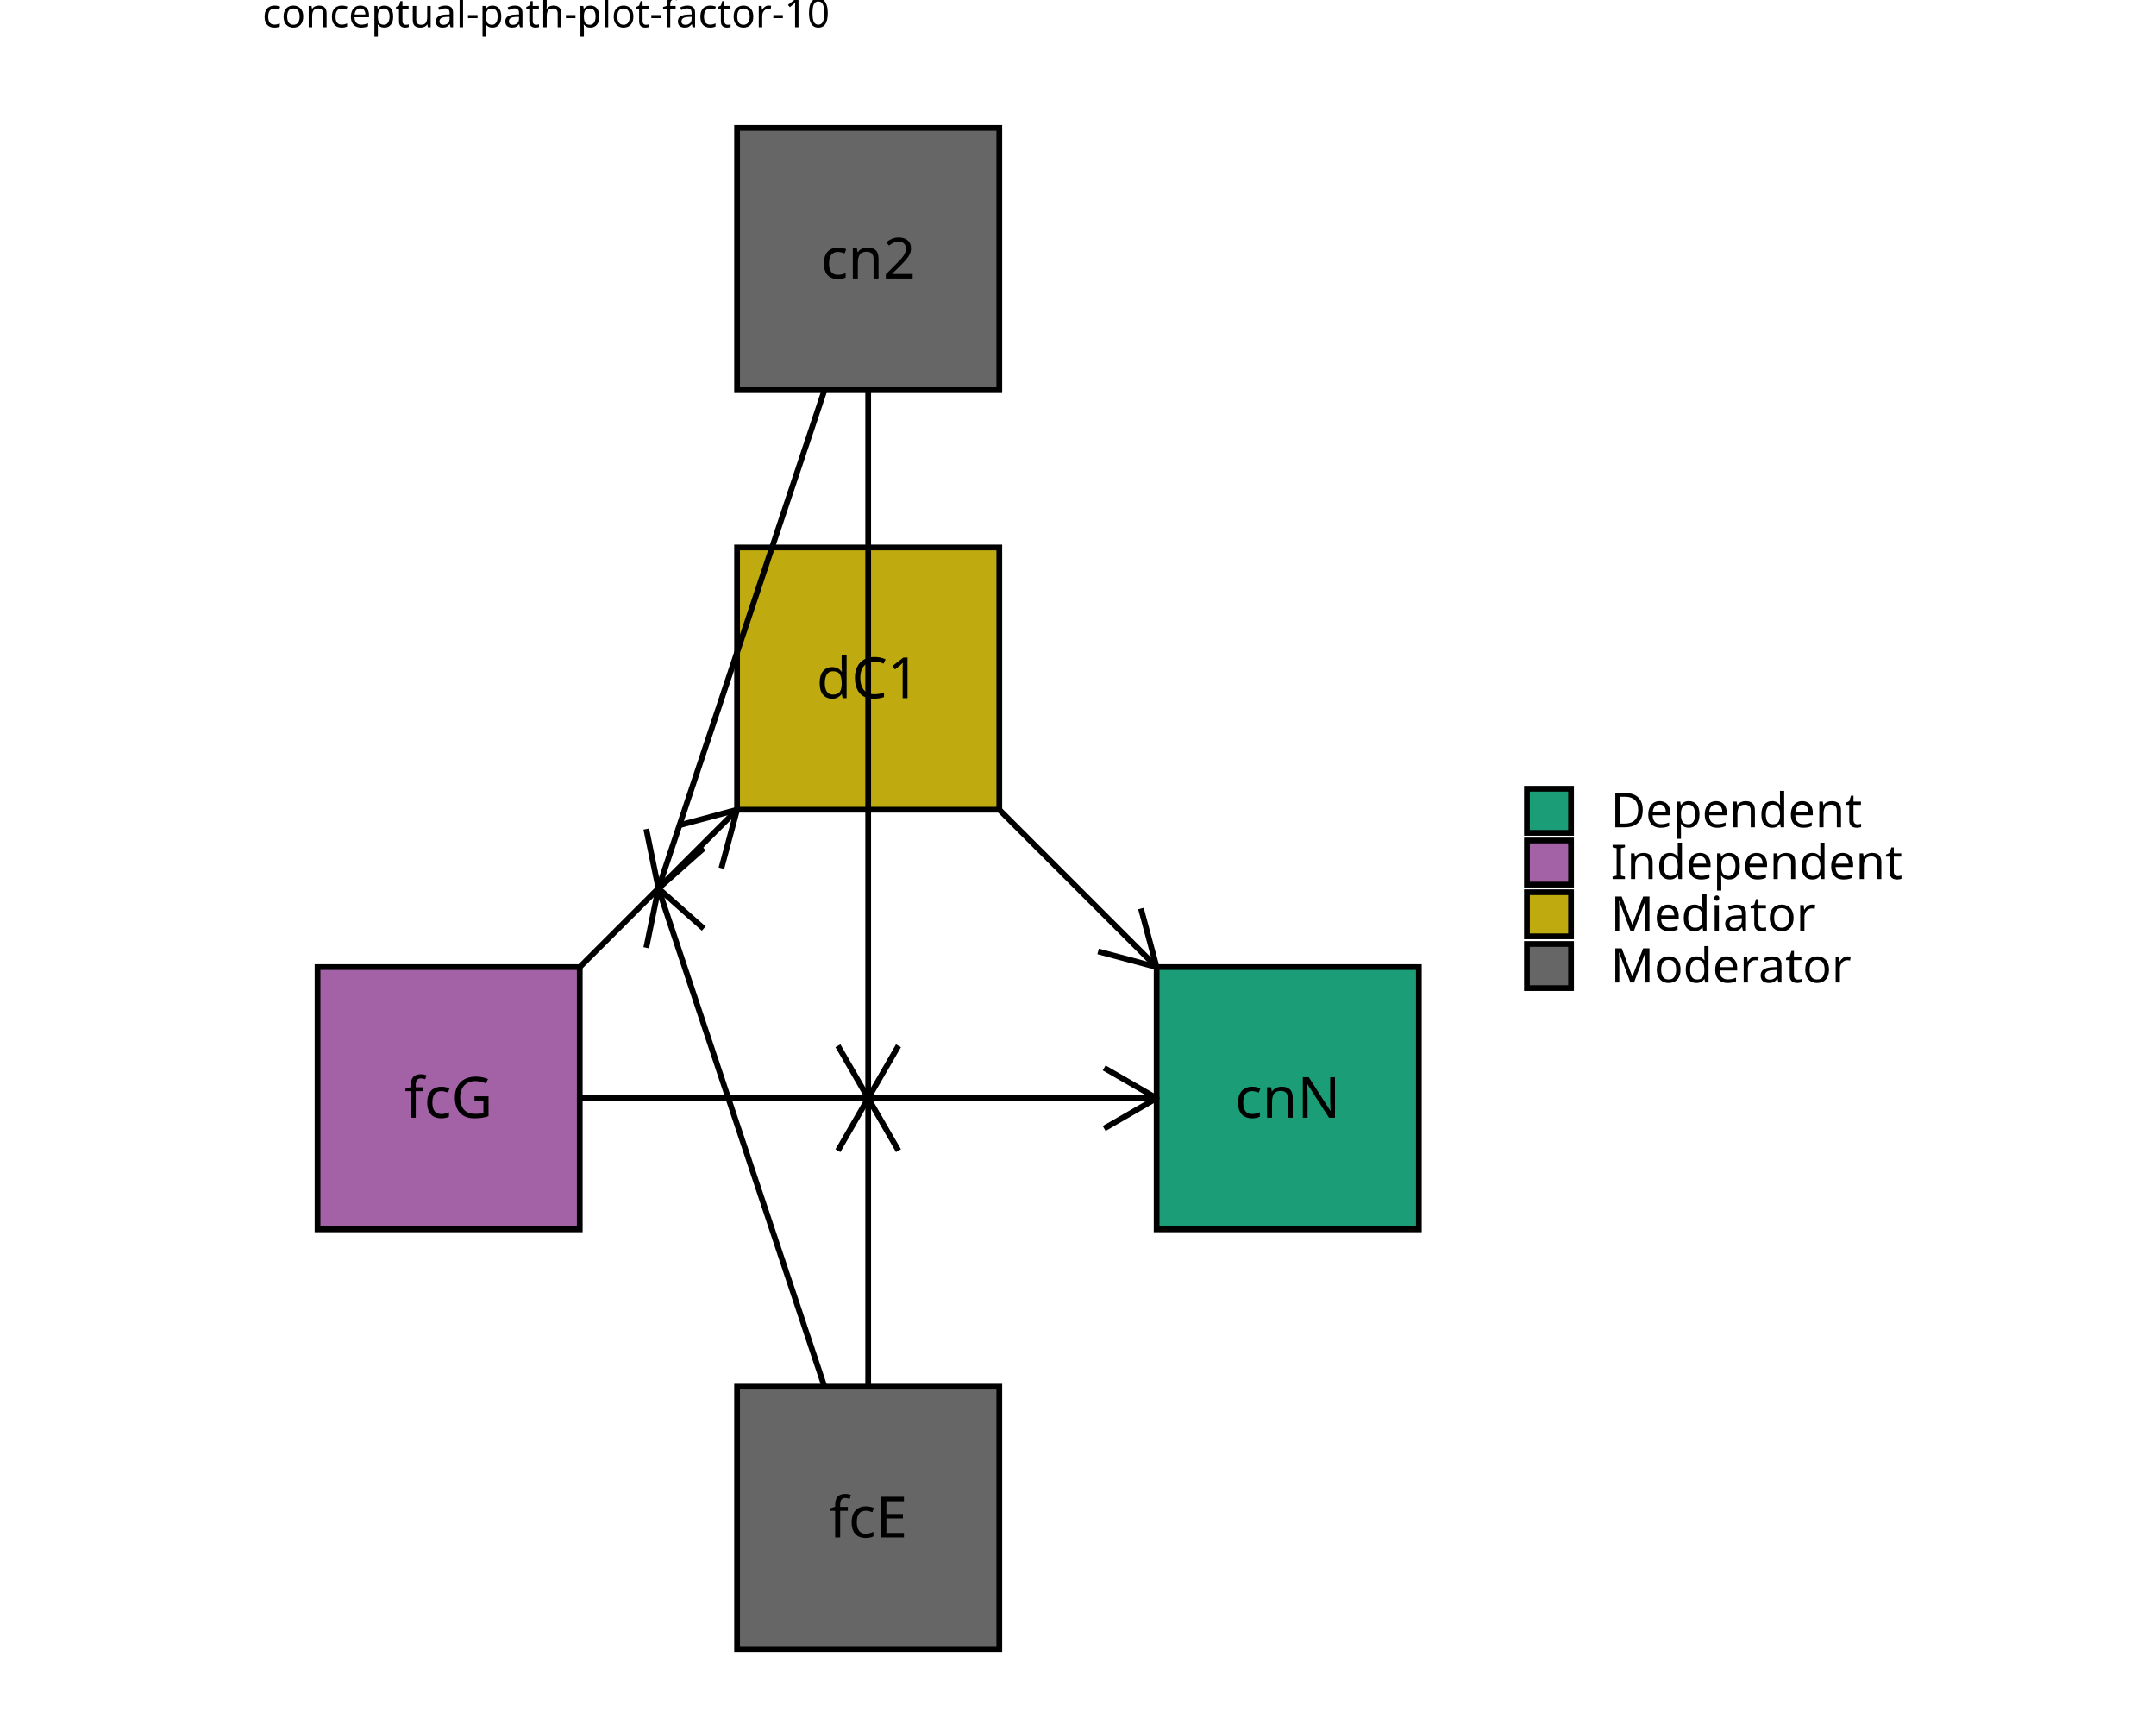
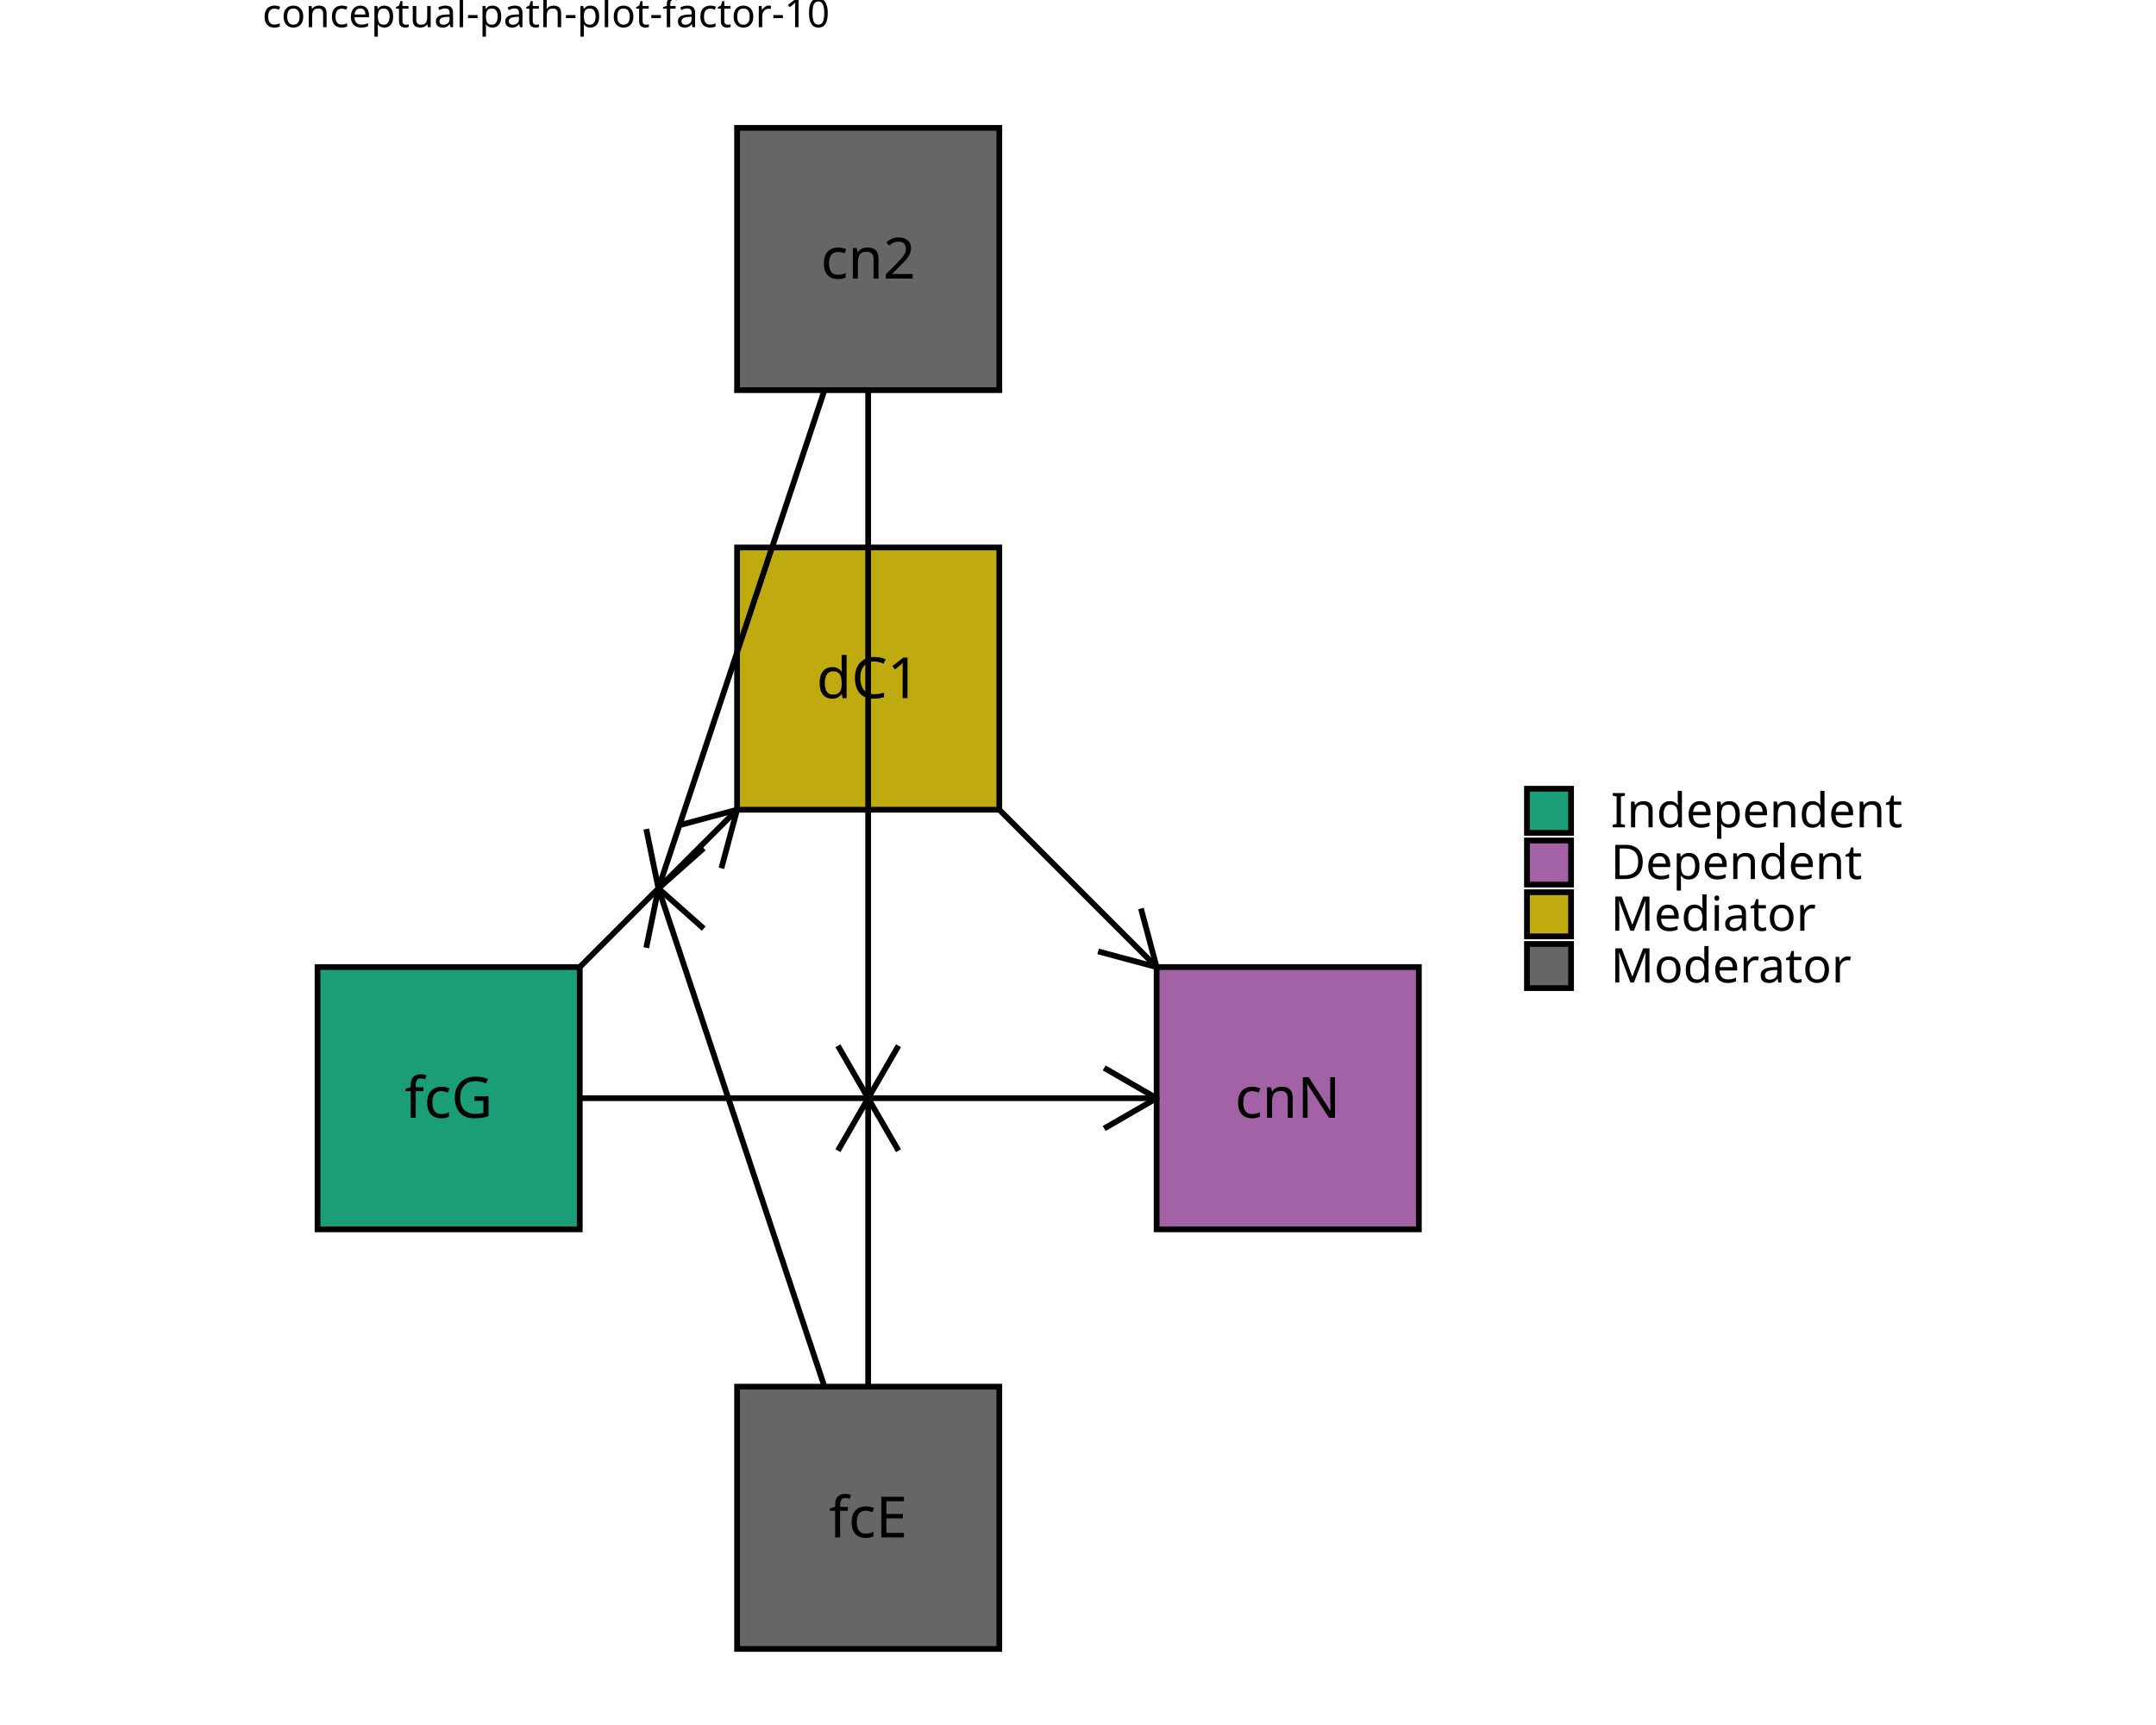
<svg xmlns="http://www.w3.org/2000/svg" class="svglite" data-engine-version="2.0" width="720.00pt" height="576.00pt" viewBox="0 0 720.00 576.00">
  <defs>
    <style type="text/css">
    .svglite line, .svglite polyline, .svglite polygon, .svglite path, .svglite rect, .svglite circle {
      fill: none;
      stroke: #000000;
      stroke-linecap: round;
      stroke-linejoin: round;
      stroke-miterlimit: 10.00;
    }
  </style>
  </defs>
  <rect width="100%" height="100%" style="stroke: none; fill: #FFFFFF;" />
  <defs>
    <clipPath id="cpMC4wMHw3MjAuMDB8MC4wMHw1NzYuMDA=">
      <rect x="0.00" y="0.00" width="720.00" height="576.00" />
    </clipPath>
  </defs>
  <g clip-path="url(#cpMC4wMHw3MjAuMDB8MC4wMHw1NzYuMDA=)">
</g>
  <defs>
    <clipPath id="cpODcuNjV8NjMyLjM1fDAuMDB8NTc2LjAw">
      <rect x="87.65" y="0.00" width="544.71" height="576.00" />
    </clipPath>
  </defs>
  <g clip-path="url(#cpODcuNjV8NjMyLjM1fDAuMDB8NTc2LjAw)">
    <rect x="87.65" y="0.00" width="544.71" height="576.00" style="stroke-width: 10.67; stroke: none;" />
  </g>
  <g clip-path="url(#cpMC4wMHw3MjAuMDB8MC4wMHw1NzYuMDA=)">
</g>
  <defs>
    <clipPath id="cpODcuNjV8NDkyLjIyfDE3LjMwfDU3Ni4wMA==">
      <rect x="87.65" y="17.30" width="404.57" height="558.70" />
    </clipPath>
  </defs>
  <g clip-path="url(#cpODcuNjV8NDkyLjIyfDE3LjMwfDU3Ni4wMA==)">
    <rect x="87.65" y="17.30" width="404.57" height="558.70" style="stroke-width: 10.67; stroke: none;" />
-     <rect x="106.04" y="322.92" width="87.57" height="87.57" style="stroke-width: 1.92; stroke-linecap: butt; stroke-linejoin: miter; fill: #A362A5;" />
-     <rect x="386.26" y="322.92" width="87.57" height="87.57" style="stroke-width: 1.92; stroke-linecap: butt; stroke-linejoin: miter; fill: #1B9E77;" />
+     <rect x="106.04" y="322.92" width="87.57" height="87.57" style="stroke-width: 1.92; stroke-linecap: butt; stroke-linejoin: miter; fill: #1B9E77;" />
+     <rect x="386.26" y="322.92" width="87.57" height="87.57" style="stroke-width: 1.92; stroke-linecap: butt; stroke-linejoin: miter; fill: #A362A5;" />
    <rect x="246.15" y="182.81" width="87.57" height="87.57" style="stroke-width: 1.92; stroke-linecap: butt; stroke-linejoin: miter; fill: #BFAB0F;" />
    <rect x="246.15" y="463.03" width="87.57" height="87.57" style="stroke-width: 1.92; stroke-linecap: butt; stroke-linejoin: miter; fill: #666666;" />
    <rect x="246.15" y="42.70" width="87.57" height="87.57" style="stroke-width: 1.92; stroke-linecap: butt; stroke-linejoin: miter; fill: #666666;" />
    <rect x="246.15" y="322.92" width="87.57" height="87.57" style="stroke-width: 1.92; stroke: none; stroke-linecap: butt; stroke-linejoin: miter;" />
    <rect x="176.09" y="252.87" width="87.57" height="87.57" style="stroke-width: 1.92; stroke: none; stroke-linecap: butt; stroke-linejoin: miter;" />
    <rect x="246.15" y="322.92" width="87.57" height="87.57" style="stroke-width: 1.92; stroke: none; stroke-linecap: butt; stroke-linejoin: miter;" />
    <rect x="176.09" y="252.87" width="87.57" height="87.57" style="stroke-width: 1.92; stroke: none; stroke-linecap: butt; stroke-linejoin: miter;" />
    <polyline points="193.61,366.71 195.11,366.71 197.94,366.71 200.77,366.71 203.60,366.71 206.43,366.71 209.26,366.71 212.09,366.71 214.92,366.71 217.75,366.71 220.58,366.71 223.41,366.71 226.25,366.71 229.08,366.71 231.91,366.71 234.74,366.71 237.57,366.71 240.40,366.71 243.23,366.71 246.06,366.71 248.89,366.71 251.72,366.71 254.55,366.71 257.38,366.71 260.21,366.71 263.04,366.71 265.87,366.71 268.70,366.71 271.53,366.71 274.36,366.71 277.19,366.71 280.03,366.71 282.86,366.71 285.69,366.71 288.52,366.71 291.35,366.71 294.18,366.71 297.01,366.71 299.84,366.71 302.67,366.71 305.50,366.71 308.33,366.71 311.16,366.71 313.99,366.71 316.82,366.71 319.65,366.71 322.48,366.71 325.31,366.71 328.14,366.71 330.98,366.71 333.81,366.71 336.64,366.71 339.47,366.71 342.30,366.71 345.13,366.71 347.96,366.71 350.79,366.71 353.62,366.71 356.45,366.71 359.28,366.71 362.11,366.71 364.94,366.71 367.77,366.71 370.60,366.71 373.43,366.71 376.26,366.71 379.09,366.71 381.92,366.71 384.76,366.71 386.26,366.71 " style="stroke-width: 1.92; stroke-linecap: butt;" />
    <polyline points="368.74,376.82 386.26,366.71 368.74,356.59 " style="stroke-width: 1.92; stroke-linecap: butt;" />
-     <polyline points="289.93,130.27 289.93,131.77 289.93,134.60 289.93,137.43 289.93,140.26 289.93,143.10 289.93,145.93 289.93,148.76 289.93,151.59 289.93,154.42 289.93,157.25 289.93,160.08 289.93,162.91 289.93,165.74 289.93,168.57 289.93,171.40 289.93,174.23 289.93,177.06 289.93,179.89 289.93,182.72 289.93,185.55 289.93,188.38 289.93,191.21 289.93,194.04 289.93,196.88 289.93,199.71 289.93,202.54 289.93,205.37 289.93,208.20 289.93,211.03 289.93,213.86 289.93,216.69 289.93,219.52 289.93,222.35 289.93,225.18 289.93,228.01 289.93,230.84 289.93,233.67 289.93,236.50 289.93,239.33 289.93,242.16 289.93,244.99 289.93,247.83 289.93,250.66 289.93,253.49 289.93,256.32 289.93,259.15 289.93,261.98 289.93,264.81 289.93,267.64 289.93,270.47 289.93,273.30 289.93,276.13 289.93,278.96 289.93,281.79 289.93,284.62 289.93,287.45 289.93,290.28 289.93,293.11 289.93,295.94 289.93,298.77 289.93,301.61 289.93,304.44 289.93,307.27 289.93,310.10 289.93,312.93 289.93,315.76 289.93,318.59 289.93,321.42 289.93,324.25 289.93,327.08 289.93,329.91 289.93,332.74 289.93,335.57 289.93,338.40 289.93,341.23 289.93,344.06 289.93,346.89 289.93,349.72 289.93,352.56 289.93,355.39 289.93,358.22 289.93,361.05 289.93,363.88 289.93,366.71 " style="stroke-width: 1.92; stroke-linecap: butt;" />
-     <polyline points="279.82,349.19 289.93,366.71 300.05,349.19 " style="stroke-width: 1.92; stroke-linecap: butt;" />
-     <polyline points="275.34,130.27 275.07,131.07 274.36,133.19 273.66,135.31 272.95,137.43 272.24,139.56 271.53,141.68 270.83,143.80 270.12,145.93 269.41,148.05 268.70,150.17 268.00,152.29 267.29,154.42 266.58,156.54 265.87,158.66 265.17,160.79 264.46,162.91 263.75,165.03 263.04,167.15 262.33,169.28 261.63,171.40 260.92,173.52 260.21,175.65 259.50,177.77 258.80,179.89 258.09,182.02 257.38,184.14 256.67,186.26 255.97,188.38 255.26,190.51 254.55,192.63 253.84,194.75 253.14,196.88 252.43,199.00 251.72,201.12 251.01,203.24 250.30,205.37 249.60,207.49 248.89,209.61 248.18,211.74 247.47,213.86 246.77,215.98 246.06,218.10 245.35,220.23 244.64,222.35 243.94,224.47 243.23,226.60 242.52,228.72 241.81,230.84 241.11,232.96 240.40,235.09 239.69,237.21 238.98,239.33 238.27,241.46 237.57,243.58 236.86,245.70 236.15,247.83 235.44,249.95 234.74,252.07 234.03,254.19 233.32,256.32 232.61,258.44 231.91,260.56 231.20,262.69 230.49,264.81 229.78,266.93 229.08,269.05 228.37,271.18 227.66,273.30 226.95,275.42 226.25,277.55 225.54,279.67 224.83,281.79 224.12,283.91 223.41,286.04 222.71,288.16 222.00,290.28 221.29,292.41 220.58,294.53 219.88,296.65 " style="stroke-width: 1.92; stroke-linecap: butt;" />
-     <polyline points="215.82,276.83 219.88,296.65 235.01,283.23 " style="stroke-width: 1.92; stroke-linecap: butt;" />
    <polyline points="193.61,322.92 193.69,322.83 195.11,321.42 196.52,320.00 197.94,318.59 199.35,317.17 200.77,315.76 202.19,314.34 203.60,312.93 205.02,311.51 206.43,310.10 207.85,308.68 209.26,307.27 210.68,305.85 212.09,304.44 213.51,303.02 214.92,301.61 216.34,300.19 217.75,298.77 219.17,297.36 220.58,295.94 222.00,294.53 223.41,293.11 224.83,291.70 226.25,290.28 227.66,288.87 229.08,287.45 230.49,286.04 231.91,284.62 233.32,283.21 234.74,281.79 236.15,280.38 237.57,278.96 238.98,277.55 240.40,276.13 241.81,274.72 243.23,273.30 244.64,271.88 246.06,270.47 246.15,270.38 " style="stroke-width: 1.92; stroke-linecap: butt;" />
    <polyline points="240.91,289.92 246.15,270.38 226.61,275.62 " style="stroke-width: 1.92; stroke-linecap: butt;" />
    <polyline points="333.72,270.38 333.81,270.47 335.22,271.88 336.64,273.30 338.05,274.72 339.47,276.13 340.88,277.55 342.30,278.96 343.71,280.38 345.13,281.79 346.54,283.21 347.96,284.62 349.37,286.04 350.79,287.45 352.20,288.87 353.62,290.28 355.03,291.70 356.45,293.11 357.87,294.53 359.28,295.94 360.70,297.36 362.11,298.77 363.53,300.19 364.94,301.61 366.36,303.02 367.77,304.44 369.19,305.85 370.60,307.27 372.02,308.68 373.43,310.10 374.85,311.51 376.26,312.93 377.68,314.34 379.09,315.76 380.51,317.17 381.92,318.59 383.34,320.00 384.76,321.42 386.17,322.83 386.26,322.92 " style="stroke-width: 1.92; stroke-linecap: butt;" />
    <polyline points="366.72,317.69 386.26,322.92 381.02,303.38 " style="stroke-width: 1.92; stroke-linecap: butt;" />
    <polyline points="289.93,463.03 289.93,462.95 289.93,461.53 289.93,460.12 289.93,458.70 289.93,457.29 289.93,455.87 289.93,454.45 289.93,453.04 289.93,451.62 289.93,450.21 289.93,448.79 289.93,447.38 289.93,445.96 289.93,444.55 289.93,443.13 289.93,441.72 289.93,440.30 289.93,438.89 289.93,437.47 289.93,436.06 289.93,434.64 289.93,433.23 289.93,431.81 289.93,430.40 289.93,428.98 289.93,427.56 289.93,426.15 289.93,424.73 289.93,423.32 289.93,421.90 289.93,420.49 289.93,419.07 289.93,417.66 289.93,416.24 289.93,414.83 289.93,413.41 289.93,412.00 289.93,410.58 289.93,409.17 289.93,407.75 289.93,406.34 289.93,404.92 289.93,403.50 289.93,402.09 289.93,400.67 289.93,399.26 289.93,397.84 289.93,396.43 289.93,395.01 289.93,393.60 289.93,392.18 289.93,390.77 289.93,389.35 289.93,387.94 289.93,386.52 289.93,385.11 289.93,383.69 289.93,382.28 289.93,380.86 289.93,379.45 289.93,378.03 289.93,376.61 289.93,375.20 289.93,373.78 289.93,372.37 289.93,370.95 289.93,369.54 289.93,368.12 289.93,366.71 " style="stroke-width: 1.92; stroke-linecap: butt;" />
    <polyline points="300.05,384.23 289.93,366.71 279.82,384.23 " style="stroke-width: 1.92; stroke-linecap: butt;" />
    <polyline points="275.34,463.03 275.07,462.24 274.36,460.12 273.66,457.99 272.95,455.87 272.24,453.75 271.53,451.62 270.83,449.50 270.12,447.38 269.41,445.26 268.70,443.13 268.00,441.01 267.29,438.89 266.58,436.76 265.87,434.64 265.17,432.52 264.46,430.40 263.75,428.27 263.04,426.15 262.33,424.03 261.63,421.90 260.92,419.78 260.21,417.66 259.50,415.53 258.80,413.41 258.09,411.29 257.38,409.17 256.67,407.04 255.97,404.92 255.26,402.80 254.55,400.67 253.84,398.55 253.14,396.43 252.43,394.31 251.72,392.18 251.01,390.06 250.30,387.94 249.60,385.81 248.89,383.69 248.18,381.57 247.47,379.45 246.77,377.32 246.06,375.20 245.35,373.08 244.64,370.95 243.94,368.83 243.23,366.71 242.52,364.59 241.81,362.46 241.11,360.34 240.40,358.22 239.69,356.09 238.98,353.97 238.27,351.85 237.57,349.72 236.86,347.60 236.15,345.48 235.44,343.36 234.74,341.23 234.03,339.11 233.32,336.99 232.61,334.86 231.91,332.74 231.20,330.62 230.49,328.50 229.78,326.37 229.08,324.25 228.37,322.13 227.66,320.00 226.95,317.88 226.25,315.76 225.54,313.64 224.83,311.51 224.12,309.39 223.41,307.27 222.71,305.14 222.00,303.02 221.29,300.90 220.58,298.77 219.88,296.65 " style="stroke-width: 1.92; stroke-linecap: butt;" />
    <polyline points="235.01,310.07 219.88,296.65 215.82,316.47 " style="stroke-width: 1.92; stroke-linecap: butt;" />
+     <polyline points="289.93,130.27 289.93,131.77 289.93,134.60 289.93,137.43 289.93,140.26 289.93,143.10 289.93,145.93 289.93,148.76 289.93,151.59 289.93,154.42 289.93,157.25 289.93,160.08 289.93,162.91 289.93,165.74 289.93,168.57 289.93,171.40 289.93,174.23 289.93,177.06 289.93,179.89 289.93,182.72 289.93,185.55 289.93,188.38 289.93,191.21 289.93,194.04 289.93,196.88 289.93,199.71 289.93,202.54 289.93,205.37 289.93,208.20 289.93,211.03 289.93,213.86 289.93,216.69 289.93,219.52 289.93,222.35 289.93,225.18 289.93,228.01 289.93,230.84 289.93,233.67 289.93,236.50 289.93,239.33 289.93,242.16 289.93,244.99 289.93,247.83 289.93,250.66 289.93,253.49 289.93,256.32 289.93,259.15 289.93,261.98 289.93,264.81 289.93,267.64 289.93,270.47 289.93,273.30 289.93,276.13 289.93,278.96 289.93,281.79 289.93,284.62 289.93,287.45 289.93,290.28 289.93,293.11 289.93,295.94 289.93,298.77 289.93,301.61 289.93,304.44 289.93,307.27 289.93,310.10 289.93,312.93 289.93,315.76 289.93,318.59 289.93,321.42 289.93,324.25 289.93,327.08 289.93,329.91 289.93,332.74 289.93,335.57 289.93,338.40 289.93,341.23 289.93,344.06 289.93,346.89 289.93,349.72 289.93,352.56 289.93,355.39 289.93,358.22 289.93,361.05 289.93,363.88 289.93,366.71 " style="stroke-width: 1.92; stroke-linecap: butt;" />
+     <polyline points="279.82,349.19 289.93,366.71 300.05,349.19 " style="stroke-width: 1.92; stroke-linecap: butt;" />
+     <polyline points="275.34,130.27 275.07,131.07 274.36,133.19 273.66,135.31 272.95,137.43 272.24,139.56 271.53,141.68 270.83,143.80 270.12,145.93 269.41,148.05 268.70,150.17 268.00,152.29 267.29,154.42 266.58,156.54 265.87,158.66 265.17,160.79 264.46,162.91 263.75,165.03 263.04,167.15 262.33,169.28 261.63,171.40 260.92,173.52 260.21,175.65 259.50,177.77 258.80,179.89 258.09,182.02 257.38,184.14 256.67,186.26 255.97,188.38 255.26,190.51 254.55,192.63 253.84,194.75 253.14,196.88 252.43,199.00 251.72,201.12 251.01,203.24 250.30,205.37 249.60,207.49 248.89,209.61 248.18,211.74 247.47,213.86 246.77,215.98 246.06,218.10 245.35,220.23 244.64,222.35 243.94,224.47 243.23,226.60 242.52,228.72 241.81,230.84 241.11,232.96 240.40,235.09 239.69,237.21 238.98,239.33 238.27,241.46 237.57,243.58 236.86,245.70 236.15,247.83 235.44,249.95 234.74,252.07 234.03,254.19 233.32,256.32 232.61,258.44 231.91,260.56 231.20,262.69 230.49,264.81 229.78,266.93 229.08,269.05 228.37,271.18 227.66,273.30 226.95,275.42 226.25,277.55 225.54,279.67 224.83,281.79 224.12,283.91 223.41,286.04 222.71,288.16 222.00,290.28 221.29,292.41 220.58,294.53 219.88,296.65 " style="stroke-width: 1.92; stroke-linecap: butt;" />
+     <polyline points="215.82,276.83 219.88,296.65 235.01,283.23 " style="stroke-width: 1.92; stroke-linecap: butt;" />
    <text x="149.82" y="373.23" text-anchor="middle" style="font-size: 18.97px; font-family: sans;" textLength="29.52px" lengthAdjust="spacingAndGlyphs">fcG</text>
    <text x="430.04" y="373.23" text-anchor="middle" style="font-size: 18.97px; font-family: sans;" textLength="33.74px" lengthAdjust="spacingAndGlyphs">cnN</text>
    <text x="289.93" y="233.12" text-anchor="middle" style="font-size: 18.97px; font-family: sans;" textLength="34.80px" lengthAdjust="spacingAndGlyphs">dC1</text>
    <text x="289.93" y="513.35" text-anchor="middle" style="font-size: 18.97px; font-family: sans;" textLength="27.42px" lengthAdjust="spacingAndGlyphs">fcE</text>
    <text x="289.93" y="93.01" text-anchor="middle" style="font-size: 18.97px; font-family: sans;" textLength="30.59px" lengthAdjust="spacingAndGlyphs">cn2</text>
  </g>
  <g clip-path="url(#cpMC4wMHw3MjAuMDB8MC4wMHw1NzYuMDA=)">
    <rect x="503.18" y="256.61" width="129.18" height="80.08" style="stroke-width: 10.67; stroke: none;" />
    <rect x="509.93" y="263.37" width="14.73" height="14.73" style="stroke-width: 1.92; stroke-linecap: butt; stroke-linejoin: miter; fill: #1B9E77;" />
    <rect x="509.93" y="280.65" width="14.73" height="14.73" style="stroke-width: 1.92; stroke-linecap: butt; stroke-linejoin: miter; fill: #A362A5;" />
    <rect x="509.93" y="297.93" width="14.73" height="14.73" style="stroke-width: 1.92; stroke-linecap: butt; stroke-linejoin: miter; fill: #BFAB0F;" />
    <rect x="509.93" y="315.21" width="14.73" height="14.73" style="stroke-width: 1.92; stroke-linecap: butt; stroke-linejoin: miter; fill: #666666;" />
-     <text x="537.89" y="276.24" style="font-size: 16.00px; font-family: sans;" textLength="78.30px" lengthAdjust="spacingAndGlyphs">Dependent</text>
-     <text x="537.89" y="293.52" style="font-size: 16.00px; font-family: sans;" textLength="88.98px" lengthAdjust="spacingAndGlyphs">Independent</text>
+     <text x="537.89" y="276.24" style="font-size: 16.00px; font-family: sans;" textLength="88.98px" lengthAdjust="spacingAndGlyphs">Independent</text>
+     <text x="537.89" y="293.52" style="font-size: 16.00px; font-family: sans;" textLength="78.30px" lengthAdjust="spacingAndGlyphs">Dependent</text>
    <text x="537.89" y="310.80" style="font-size: 16.00px; font-family: sans;" textLength="62.26px" lengthAdjust="spacingAndGlyphs">Mediator</text>
    <text x="537.89" y="328.08" style="font-size: 16.00px; font-family: sans;" textLength="72.93px" lengthAdjust="spacingAndGlyphs">Moderator</text>
    <text x="87.65" y="9.08" style="font-size: 13.20px; font-family: sans;" textLength="176.12px" lengthAdjust="spacingAndGlyphs">conceptual-path-plot-factor-10</text>
  </g>
</svg>
